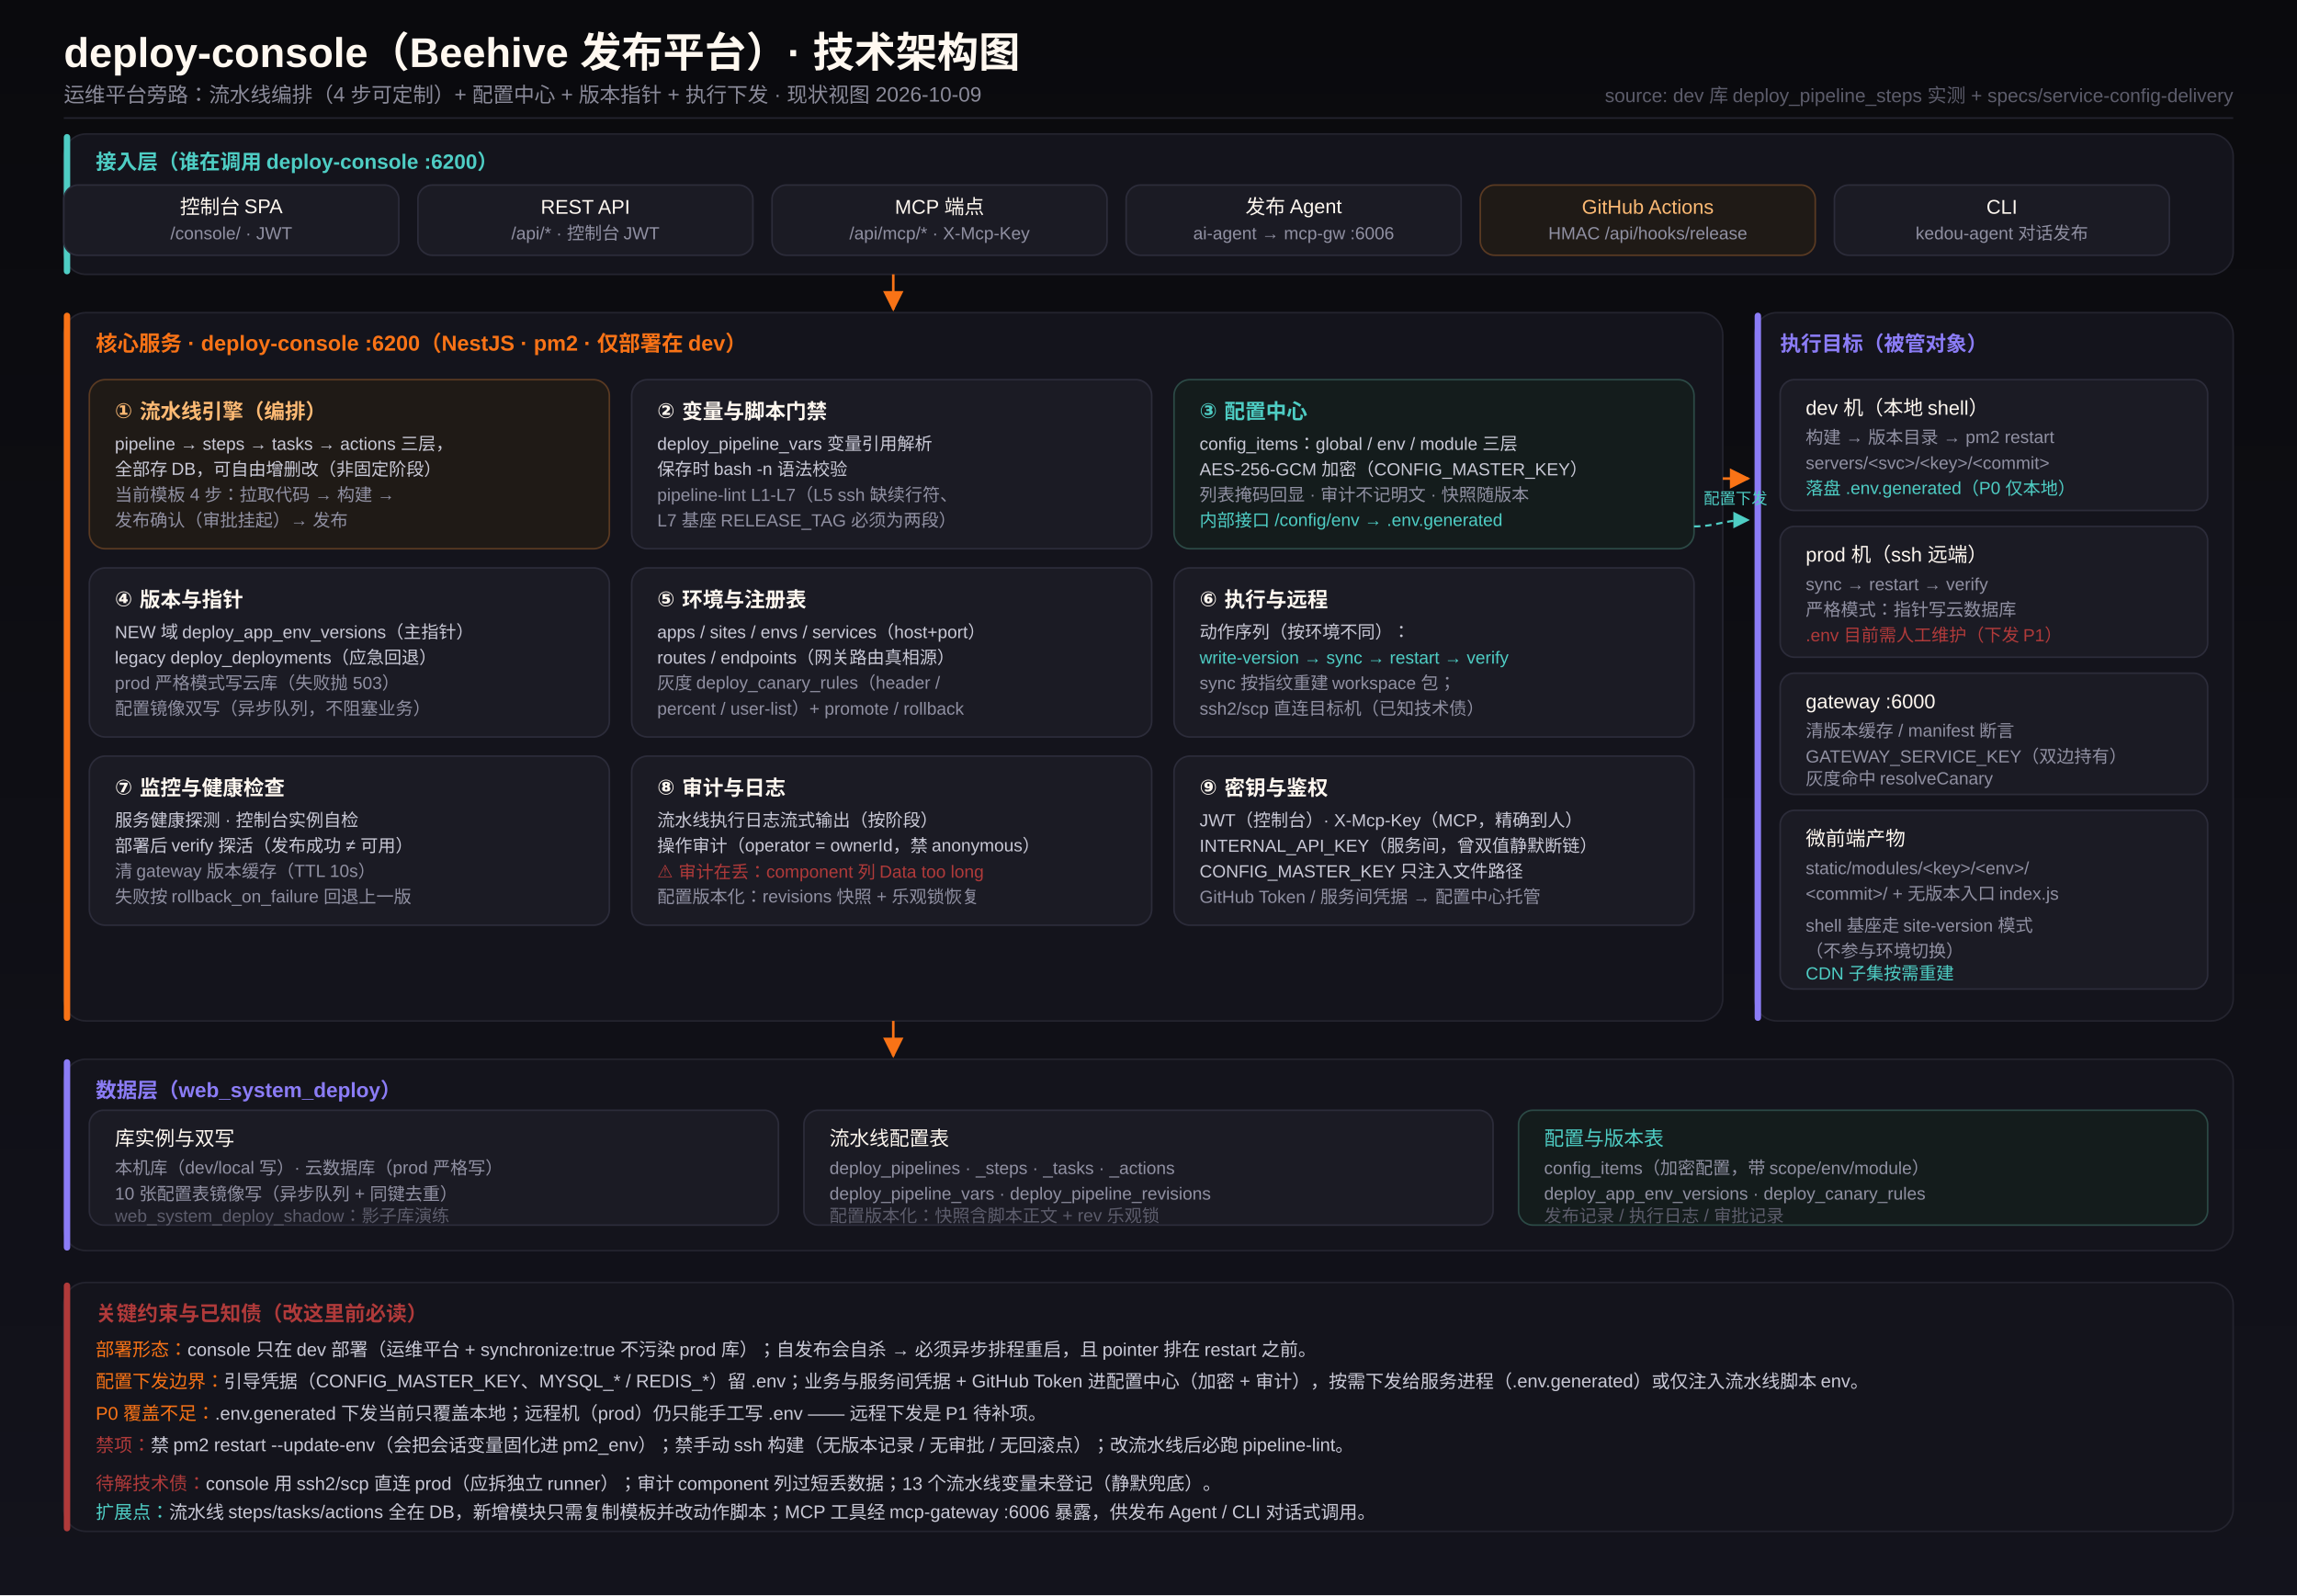
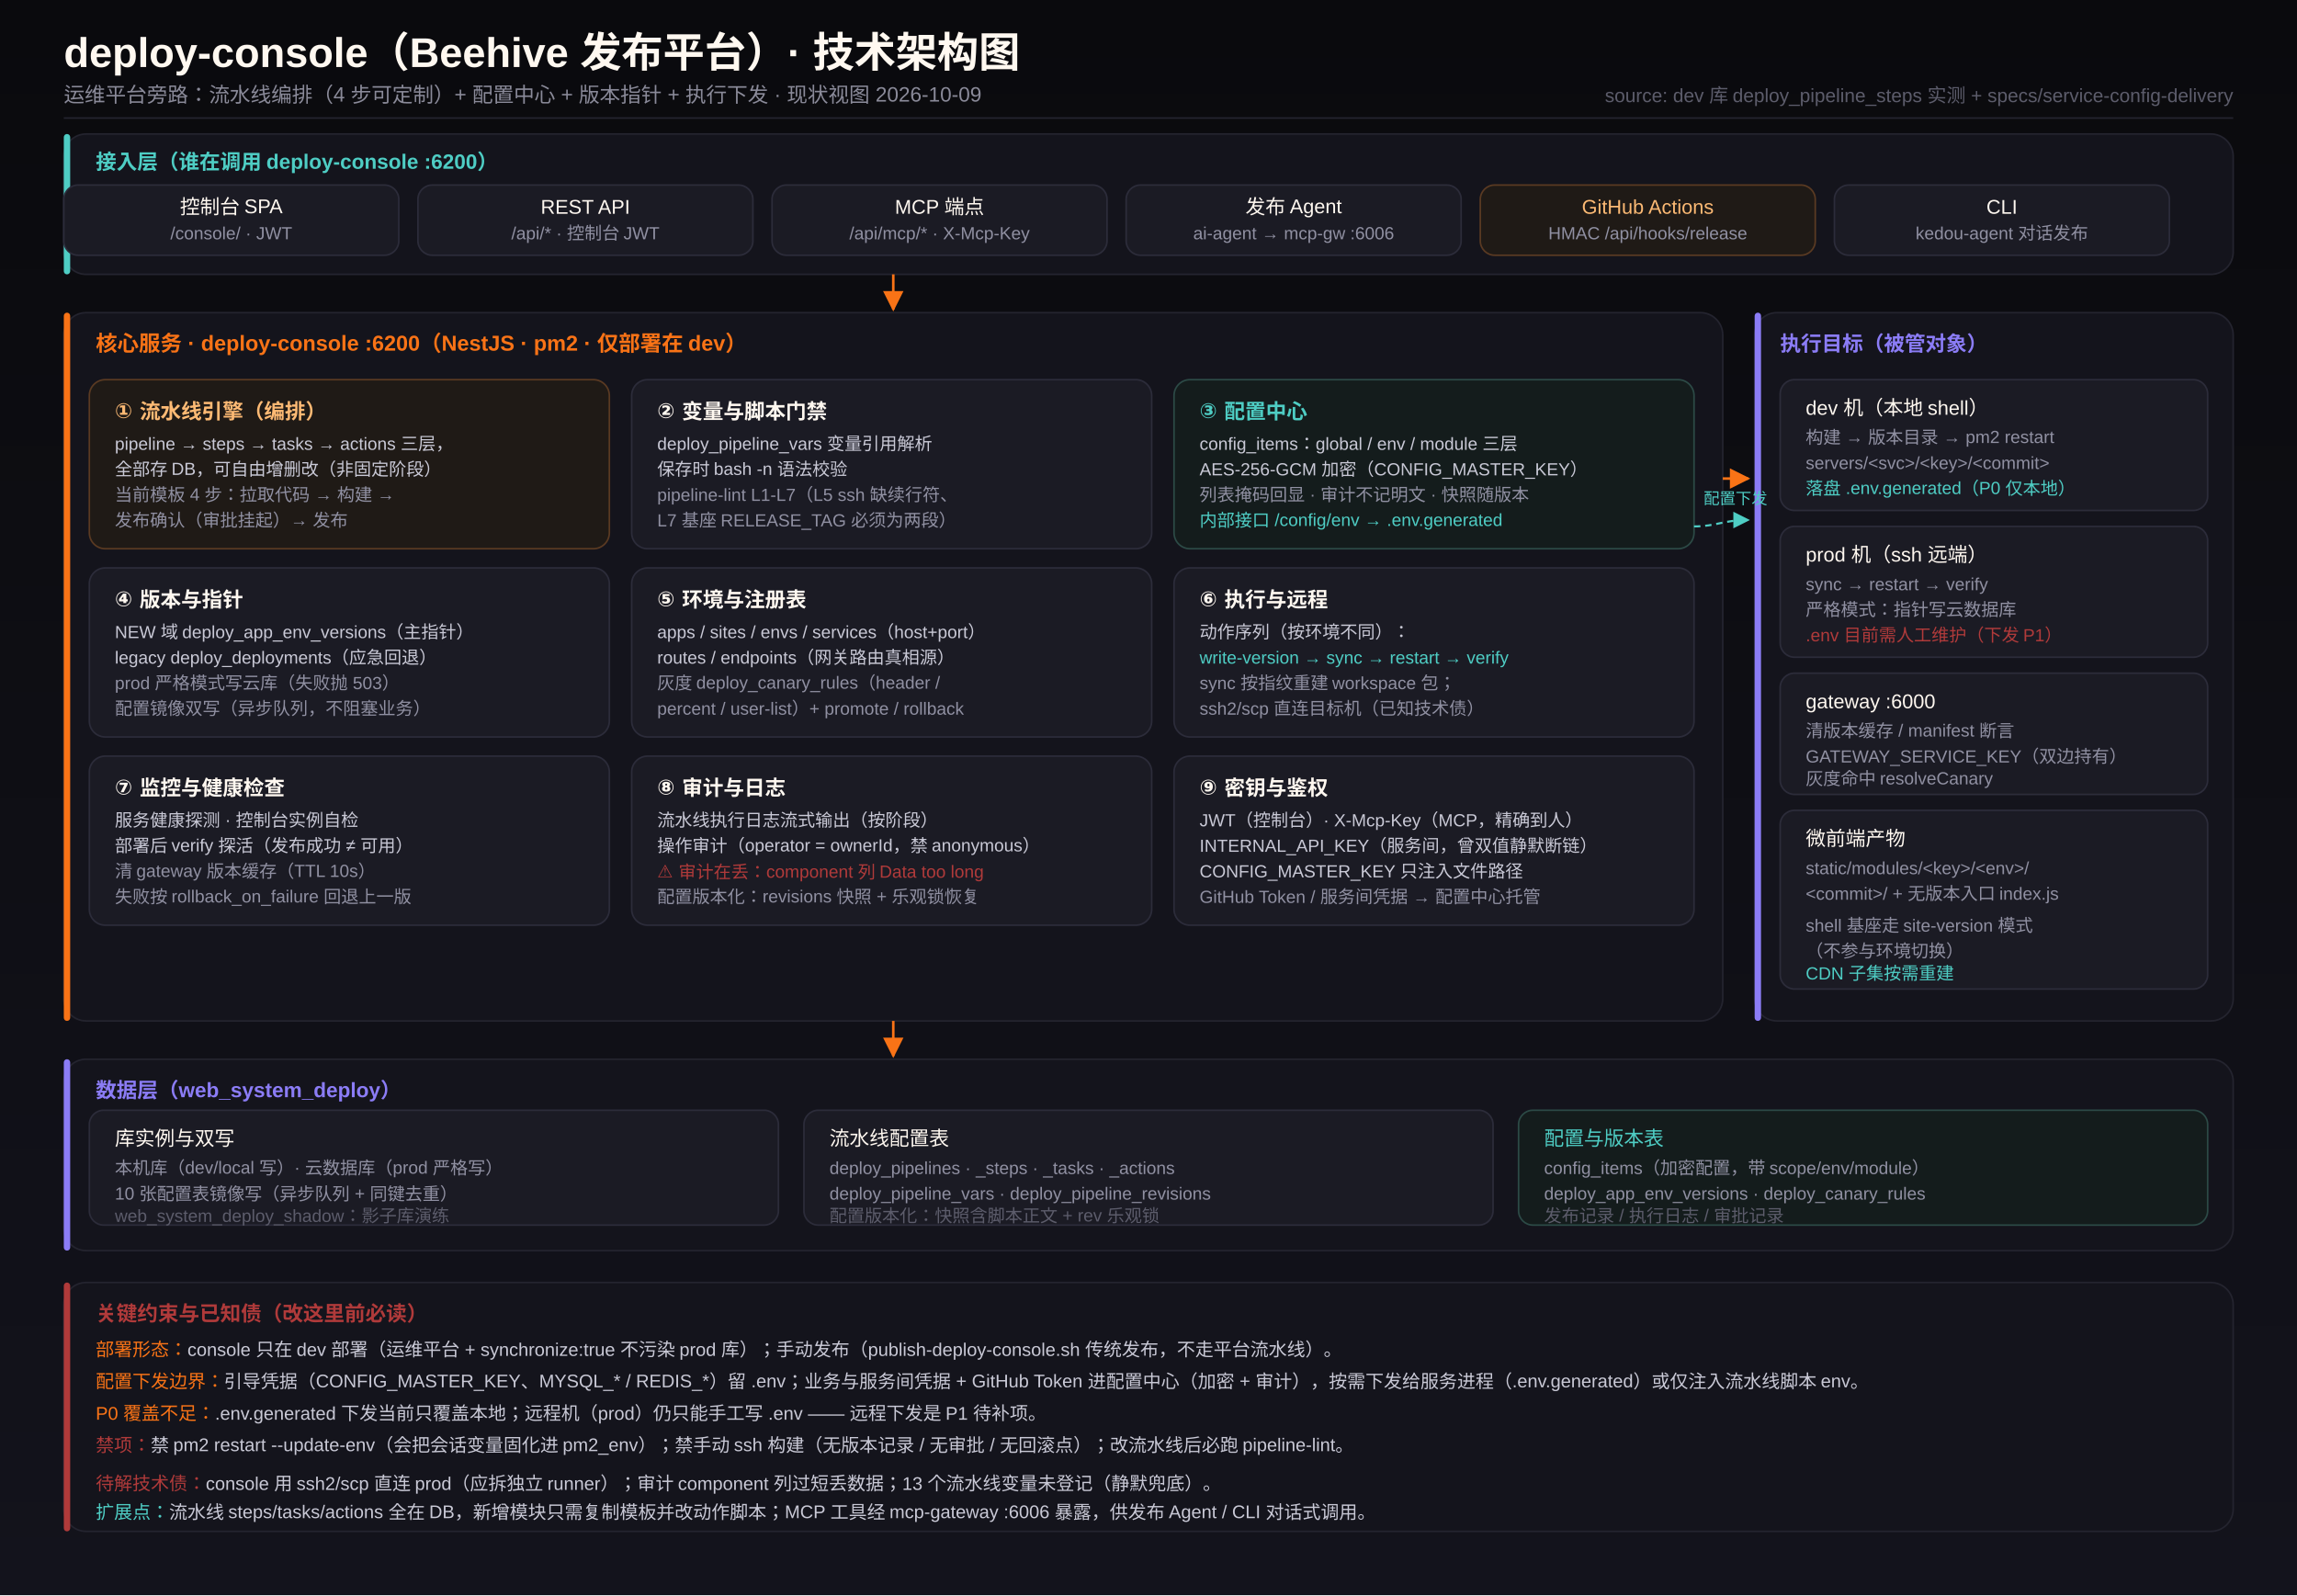
<svg xmlns="http://www.w3.org/2000/svg" width="1440" height="1000" viewBox="0 0 1440 1000" font-family="PingFang SC, Microsoft YaHei, Helvetica Neue, Arial, sans-serif">
  <defs>
    <linearGradient id="dcBg" x1="0" y1="0" x2="0" y2="1">
      <stop offset="0" stop-color="#0A0A0D" />
      <stop offset="1" stop-color="#13131C" />
    </linearGradient>
    <marker id="dcArrO" viewBox="0 0 10 10" refX="9" refY="5" markerWidth="8" markerHeight="8" orient="auto-start-reverse">
      <path d="M0,0 L10,5 L0,10 z" fill="#F97316" />
    </marker>
    <marker id="dcArrT" viewBox="0 0 10 10" refX="9" refY="5" markerWidth="8" markerHeight="8" orient="auto-start-reverse">
      <path d="M0,0 L10,5 L0,10 z" fill="#4ECDC4" />
    </marker>
  </defs>
  <rect width="1440" height="1000" fill="url(#dcBg)" />
  <text x="40" y="42" font-size="26" font-weight="600" fill="#FFF8F0">deploy-console（Beehive 发布平台）· 技术架构图</text>
  <text x="40" y="64" font-size="13" fill="#8A8A99">运维平台旁路：流水线编排（4 步可定制）+ 配置中心 + 版本指针 + 执行下发 · 现状视图 2026-10-09</text>
  <text x="1400" y="64" font-size="12" fill="#5C5C6B" text-anchor="end">source: dev 库 deploy_pipeline_steps 实测 + specs/service-config-delivery</text>
  <line x1="40" y1="74" x2="1400" y2="74" stroke="#24242F" stroke-width="1" />
  <rect x="40" y="84" width="1360" height="88" rx="14" fill="#14141C" stroke="#24242F" />
  <rect x="40" y="84" width="4" height="88" rx="2" fill="#4ECDC4" />
  <text x="60" y="106" font-size="13" font-weight="600" fill="#4ECDC4">接入层（谁在调用 deploy-console :6200）</text>
  <g font-size="11">
    <rect x="40" y="116" width="210" height="44" rx="9" fill="#1B1B24" stroke="#2C2C3A" />
    <text x="145" y="134" text-anchor="middle" font-size="12.5" fill="#FFF8F0">控制台 SPA</text>
    <text x="145" y="150" text-anchor="middle" fill="#9090A2">/console/ · JWT</text>
    <rect x="262" y="116" width="210" height="44" rx="9" fill="#1B1B24" stroke="#2C2C3A" />
    <text x="367" y="134" text-anchor="middle" font-size="12.5" fill="#FFF8F0">REST API</text>
    <text x="367" y="150" text-anchor="middle" fill="#9090A2">/api/* · 控制台 JWT</text>
    <rect x="484" y="116" width="210" height="44" rx="9" fill="#1B1B24" stroke="#2C2C3A" />
    <text x="589" y="134" text-anchor="middle" font-size="12.5" fill="#FFF8F0">MCP 端点</text>
    <text x="589" y="150" text-anchor="middle" fill="#9090A2">/api/mcp/* · X-Mcp-Key</text>
    <rect x="706" y="116" width="210" height="44" rx="9" fill="#1B1B24" stroke="#2C2C3A" />
    <text x="811" y="134" text-anchor="middle" font-size="12.5" fill="#FFF8F0">发布 Agent</text>
    <text x="811" y="150" text-anchor="middle" fill="#9090A2">ai-agent → mcp-gw :6006</text>
    <rect x="928" y="116" width="210" height="44" rx="9" fill="#1F1A16" stroke="#5A3A22" />
    <text x="1033" y="134" text-anchor="middle" font-size="12.5" fill="#FDBA74">GitHub Actions</text>
    <text x="1033" y="150" text-anchor="middle" fill="#9090A2">HMAC /api/hooks/release</text>
    <rect x="1150" y="116" width="210" height="44" rx="9" fill="#1B1B24" stroke="#2C2C3A" />
    <text x="1255" y="134" text-anchor="middle" font-size="12.5" fill="#FFF8F0">CLI</text>
    <text x="1255" y="150" text-anchor="middle" fill="#9090A2">kedou-agent 对话发布</text>
  </g>
  <path d="M560,172 L560,194" stroke="#F97316" stroke-width="1.6" marker-end="url(#dcArrO)" />
  <rect x="40" y="196" width="1040" height="444" rx="14" fill="#14141C" stroke="#24242F" />
  <rect x="40" y="196" width="4" height="444" rx="2" fill="#F97316" />
  <text x="60" y="220" font-size="13.5" font-weight="600" fill="#F97316">核心服务 · deploy-console :6200（NestJS · pm2 · 仅部署在 dev）</text>
  <g font-size="11">
    <rect x="56" y="238" width="326" height="106" rx="10" fill="#1F1A16" stroke="#5A3A22" />
    <text x="72" y="262" font-size="13" font-weight="600" fill="#FDBA74">① 流水线引擎（编排）</text>
    <text x="72" y="282" fill="#C9C9D6">pipeline → steps → tasks → actions 三层，</text>
    <text x="72" y="298" fill="#C9C9D6">全部存 DB，可自由增删改（非固定阶段）</text>
    <text x="72" y="314" fill="#9090A2">当前模板 4 步：拉取代码 → 构建 →</text>
    <text x="72" y="330" fill="#9090A2">发布确认（审批挂起）→ 发布</text>
    <rect x="396" y="238" width="326" height="106" rx="10" fill="#1B1B24" stroke="#2C2C3A" />
    <text x="412" y="262" font-size="13" font-weight="600" fill="#FFF8F0">② 变量与脚本门禁</text>
    <text x="412" y="282" fill="#C9C9D6">deploy_pipeline_vars 变量引用解析</text>
    <text x="412" y="298" fill="#C9C9D6">保存时 bash -n 语法校验</text>
    <text x="412" y="314" fill="#9090A2">pipeline-lint L1-L7（L5 ssh 缺续行符、</text>
    <text x="412" y="330" fill="#9090A2">L7 基座 RELEASE_TAG 必须为两段）</text>
    <rect x="736" y="238" width="326" height="106" rx="10" fill="#141C1C" stroke="#2C4A46" />
    <text x="752" y="262" font-size="13" font-weight="600" fill="#4ECDC4">③ 配置中心</text>
    <text x="752" y="282" fill="#C9C9D6">config_items：global / env / module 三层</text>
    <text x="752" y="298" fill="#C9C9D6">AES-256-GCM 加密（CONFIG_MASTER_KEY）</text>
    <text x="752" y="314" fill="#9090A2">列表掩码回显 · 审计不记明文 · 快照随版本</text>
    <text x="752" y="330" fill="#4ECDC4">内部接口 /config/env → .env.generated</text>
    <rect x="56" y="356" width="326" height="106" rx="10" fill="#1B1B24" stroke="#2C2C3A" />
    <text x="72" y="380" font-size="13" font-weight="600" fill="#FFF8F0">④ 版本与指针</text>
    <text x="72" y="400" fill="#C9C9D6">NEW 域 deploy_app_env_versions（主指针）</text>
    <text x="72" y="416" fill="#C9C9D6">legacy deploy_deployments（应急回退）</text>
    <text x="72" y="432" fill="#9090A2">prod 严格模式写云库（失败抛 503）</text>
    <text x="72" y="448" fill="#9090A2">配置镜像双写（异步队列，不阻塞业务）</text>
    <rect x="396" y="356" width="326" height="106" rx="10" fill="#1B1B24" stroke="#2C2C3A" />
    <text x="412" y="380" font-size="13" font-weight="600" fill="#FFF8F0">⑤ 环境与注册表</text>
    <text x="412" y="400" fill="#C9C9D6">apps / sites / envs / services（host+port）</text>
    <text x="412" y="416" fill="#C9C9D6">routes / endpoints（网关路由真相源）</text>
    <text x="412" y="432" fill="#9090A2">灰度 deploy_canary_rules（header /</text>
    <text x="412" y="448" fill="#9090A2">percent / user-list）+ promote / rollback</text>
    <rect x="736" y="356" width="326" height="106" rx="10" fill="#1B1B24" stroke="#2C2C3A" />
    <text x="752" y="380" font-size="13" font-weight="600" fill="#FFF8F0">⑥ 执行与远程</text>
    <text x="752" y="400" fill="#C9C9D6">动作序列（按环境不同）：</text>
    <text x="752" y="416" fill="#4ECDC4">write-version → sync → restart → verify</text>
    <text x="752" y="432" fill="#9090A2">sync 按指纹重建 workspace 包；</text>
    <text x="752" y="448" fill="#9090A2">ssh2/scp 直连目标机（已知技术债）</text>
    <rect x="56" y="474" width="326" height="106" rx="10" fill="#1B1B24" stroke="#2C2C3A" />
    <text x="72" y="498" font-size="13" font-weight="600" fill="#FFF8F0">⑦ 监控与健康检查</text>
    <text x="72" y="518" fill="#C9C9D6">服务健康探测 · 控制台实例自检</text>
    <text x="72" y="534" fill="#C9C9D6">部署后 verify 探活（发布成功 ≠ 可用）</text>
    <text x="72" y="550" fill="#9090A2">清 gateway 版本缓存（TTL 10s）</text>
    <text x="72" y="566" fill="#9090A2">失败按 rollback_on_failure 回退上一版</text>
    <rect x="396" y="474" width="326" height="106" rx="10" fill="#1B1B24" stroke="#2C2C3A" />
    <text x="412" y="498" font-size="13" font-weight="600" fill="#FFF8F0">⑧ 审计与日志</text>
    <text x="412" y="518" fill="#C9C9D6">流水线执行日志流式输出（按阶段）</text>
    <text x="412" y="534" fill="#C9C9D6">操作审计（operator = ownerId，禁 anonymous）</text>
    <text x="412" y="550" fill="#B03A3A">⚠ 审计在丢：component 列 Data too long</text>
    <text x="412" y="566" fill="#9090A2">配置版本化：revisions 快照 + 乐观锁恢复</text>
    <rect x="736" y="474" width="326" height="106" rx="10" fill="#1B1B24" stroke="#2C2C3A" />
    <text x="752" y="498" font-size="13" font-weight="600" fill="#FFF8F0">⑨ 密钥与鉴权</text>
    <text x="752" y="518" fill="#C9C9D6">JWT（控制台）· X-Mcp-Key（MCP，精确到人）</text>
    <text x="752" y="534" fill="#C9C9D6">INTERNAL_API_KEY（服务间，曾双值静默断链）</text>
    <text x="752" y="550" fill="#C9C9D6">CONFIG_MASTER_KEY 只注入文件路径</text>
    <text x="752" y="566" fill="#9090A2">GitHub Token / 服务间凭据 → 配置中心托管</text>
  </g>
  <rect x="1100" y="196" width="300" height="444" rx="14" fill="#14141C" stroke="#24242F" />
  <rect x="1100" y="196" width="4" height="444" rx="2" fill="#8B7CF6" />
  <text x="1116" y="220" font-size="13" font-weight="600" fill="#8B7CF6">执行目标（被管对象）</text>
  <g font-size="11">
    <rect x="1116" y="238" width="268" height="82" rx="9" fill="#1B1B24" stroke="#2C2C3A" />
    <text x="1132" y="260" font-size="12.5" font-weight="500" fill="#FFF8F0">dev 机（本地 shell）</text>
    <text x="1132" y="278" fill="#9090A2">构建 → 版本目录 → pm2 restart</text>
    <text x="1132" y="294" fill="#9090A2">servers/&lt;svc&gt;/&lt;key&gt;/&lt;commit&gt;</text>
    <text x="1132" y="310" fill="#4ECDC4">落盘 .env.generated（P0 仅本地）</text>
    <rect x="1116" y="330" width="268" height="82" rx="9" fill="#1B1B24" stroke="#2C2C3A" />
    <text x="1132" y="352" font-size="12.5" font-weight="500" fill="#FFF8F0">prod 机（ssh 远端）</text>
    <text x="1132" y="370" fill="#9090A2">sync → restart → verify</text>
    <text x="1132" y="386" fill="#9090A2">严格模式：指针写云数据库</text>
    <text x="1132" y="402" fill="#B03A3A">.env 目前需人工维护（下发 P1）</text>
    <rect x="1116" y="422" width="268" height="76" rx="9" fill="#1B1B24" stroke="#2C2C3A" />
    <text x="1132" y="444" font-size="12.5" font-weight="500" fill="#FFF8F0">gateway :6000</text>
    <text x="1132" y="462" fill="#9090A2">清版本缓存 / manifest 断言</text>
    <text x="1132" y="478" fill="#9090A2">GATEWAY_SERVICE_KEY（双边持有）</text>
    <text x="1132" y="492" fill="#9090A2">灰度命中 resolveCanary</text>
    <rect x="1116" y="508" width="268" height="112" rx="9" fill="#1B1B24" stroke="#2C2C3A" />
    <text x="1132" y="530" font-size="12.5" font-weight="500" fill="#FFF8F0">微前端产物</text>
    <text x="1132" y="548" fill="#9090A2">static/modules/&lt;key&gt;/&lt;env&gt;/</text>
    <text x="1132" y="564" fill="#9090A2">&lt;commit&gt;/ + 无版本入口 index.js</text>
    <text x="1132" y="584" fill="#9090A2">shell 基座走 site-version 模式</text>
    <text x="1132" y="600" fill="#9090A2">（不参与环境切换）</text>
    <text x="1132" y="614" fill="#4ECDC4">CDN 子集按需重建</text>
  </g>
  <path d="M1080,300 L1096,300" stroke="#F97316" stroke-width="1.6" marker-end="url(#dcArrO)" />
  <path d="M1062,330 C1076,330 1080,326 1096,326" stroke="#4ECDC4" stroke-width="1.3" stroke-dasharray="4 3" fill="none" marker-end="url(#dcArrT)" />
  <text x="1088" y="316" font-size="10" fill="#4ECDC4" text-anchor="middle">配置下发</text>
  <path d="M560,640 L560,662" stroke="#F97316" stroke-width="1.6" marker-end="url(#dcArrO)" />
  <rect x="40" y="664" width="1360" height="120" rx="14" fill="#14141C" stroke="#24242F" />
  <rect x="40" y="664" width="4" height="120" rx="2" fill="#8B7CF6" />
  <text x="60" y="688" font-size="13" font-weight="600" fill="#8B7CF6">数据层（web_system_deploy）</text>
  <g font-size="11">
    <rect x="56" y="696" width="432" height="72" rx="9" fill="#1B1B24" stroke="#2C2C3A" />
    <text x="72" y="718" font-size="12.5" font-weight="500" fill="#FFF8F0">库实例与双写</text>
    <text x="72" y="736" fill="#9090A2">本机库（dev/local 写）· 云数据库（prod 严格写）</text>
    <text x="72" y="752" fill="#9090A2">10 张配置表镜像写（异步队列 + 同键去重）</text>
    <text x="72" y="766" fill="#5C5C6B">web_system_deploy_shadow：影子库演练</text>
    <rect x="504" y="696" width="432" height="72" rx="9" fill="#1B1B24" stroke="#2C2C3A" />
    <text x="520" y="718" font-size="12.5" font-weight="500" fill="#FFF8F0">流水线配置表</text>
    <text x="520" y="736" fill="#9090A2">deploy_pipelines · _steps · _tasks · _actions</text>
    <text x="520" y="752" fill="#9090A2">deploy_pipeline_vars · deploy_pipeline_revisions</text>
    <text x="520" y="766" fill="#5C5C6B">配置版本化：快照含脚本正文 + rev 乐观锁</text>
    <rect x="952" y="696" width="432" height="72" rx="9" fill="#141C1C" stroke="#2C4A46" />
    <text x="968" y="718" font-size="12.5" font-weight="500" fill="#4ECDC4">配置与版本表</text>
    <text x="968" y="736" fill="#9090A2">config_items（加密配置，带 scope/env/module）</text>
    <text x="968" y="752" fill="#9090A2">deploy_app_env_versions · deploy_canary_rules</text>
    <text x="968" y="766" fill="#5C5C6B">发布记录 / 执行日志 / 审批记录</text>
  </g>
  <rect x="40" y="804" width="1360" height="156" rx="14" fill="#14141C" stroke="#24242F" />
  <rect x="40" y="804" width="4" height="156" rx="2" fill="#B03A3A" />
  <text x="60" y="828" font-size="13" font-weight="600" fill="#B03A3A">关键约束与已知债（改这里前必读）</text>
  <g font-size="11.5" fill="#C9C9D6">
    <text x="60" y="850">
-       <tspan fill="#F97316">部署形态：</tspan>console 只在 dev 部署（运维平台 + synchronize:true 不污染 prod 库）；自发布会自杀 → 必须异步排程重启，且 pointer 排在 restart 之前。</text>
+       <tspan fill="#F97316">部署形态：</tspan>console 只在 dev 部署（运维平台 + synchronize:true 不污染 prod 库）；手动发布（publish-deploy-console.sh 传统发布，不走平台流水线）。</text>
    <text x="60" y="870">
      <tspan fill="#F97316">配置下发边界：</tspan>引导凭据（CONFIG_MASTER_KEY、MYSQL_* / REDIS_*）留 .env；业务与服务间凭据 + GitHub Token 进配置中心（加密 + 审计），按需下发给服务进程（.env.generated）或仅注入流水线脚本 env。</text>
    <text x="60" y="890">
      <tspan fill="#F97316">P0 覆盖不足：</tspan>.env.generated 下发当前只覆盖本地；远程机（prod）仍只能手工写 .env —— 远程下发是 P1 待补项。</text>
    <text x="60" y="910">
      <tspan fill="#B03A3A">禁项：</tspan>禁 pm2 restart --update-env（会把会话变量固化进 pm2_env）；禁手动 ssh 构建（无版本记录 / 无审批 / 无回滚点）；改流水线后必跑 pipeline-lint。</text>
    <text x="60" y="934">
      <tspan fill="#B03A3A">待解技术债：</tspan>console 用 ssh2/scp 直连 prod（应拆独立 runner）；审计 component 列过短丢数据；13 个流水线变量未登记（静默兜底）。</text>
    <text x="60" y="952">
      <tspan fill="#4ECDC4">扩展点：</tspan>流水线 steps/tasks/actions 全在 DB，新增模块只需复制模板并改动作脚本；MCP 工具经 mcp-gateway :6006 暴露，供发布 Agent / CLI 对话式调用。</text>
  </g>
</svg>
